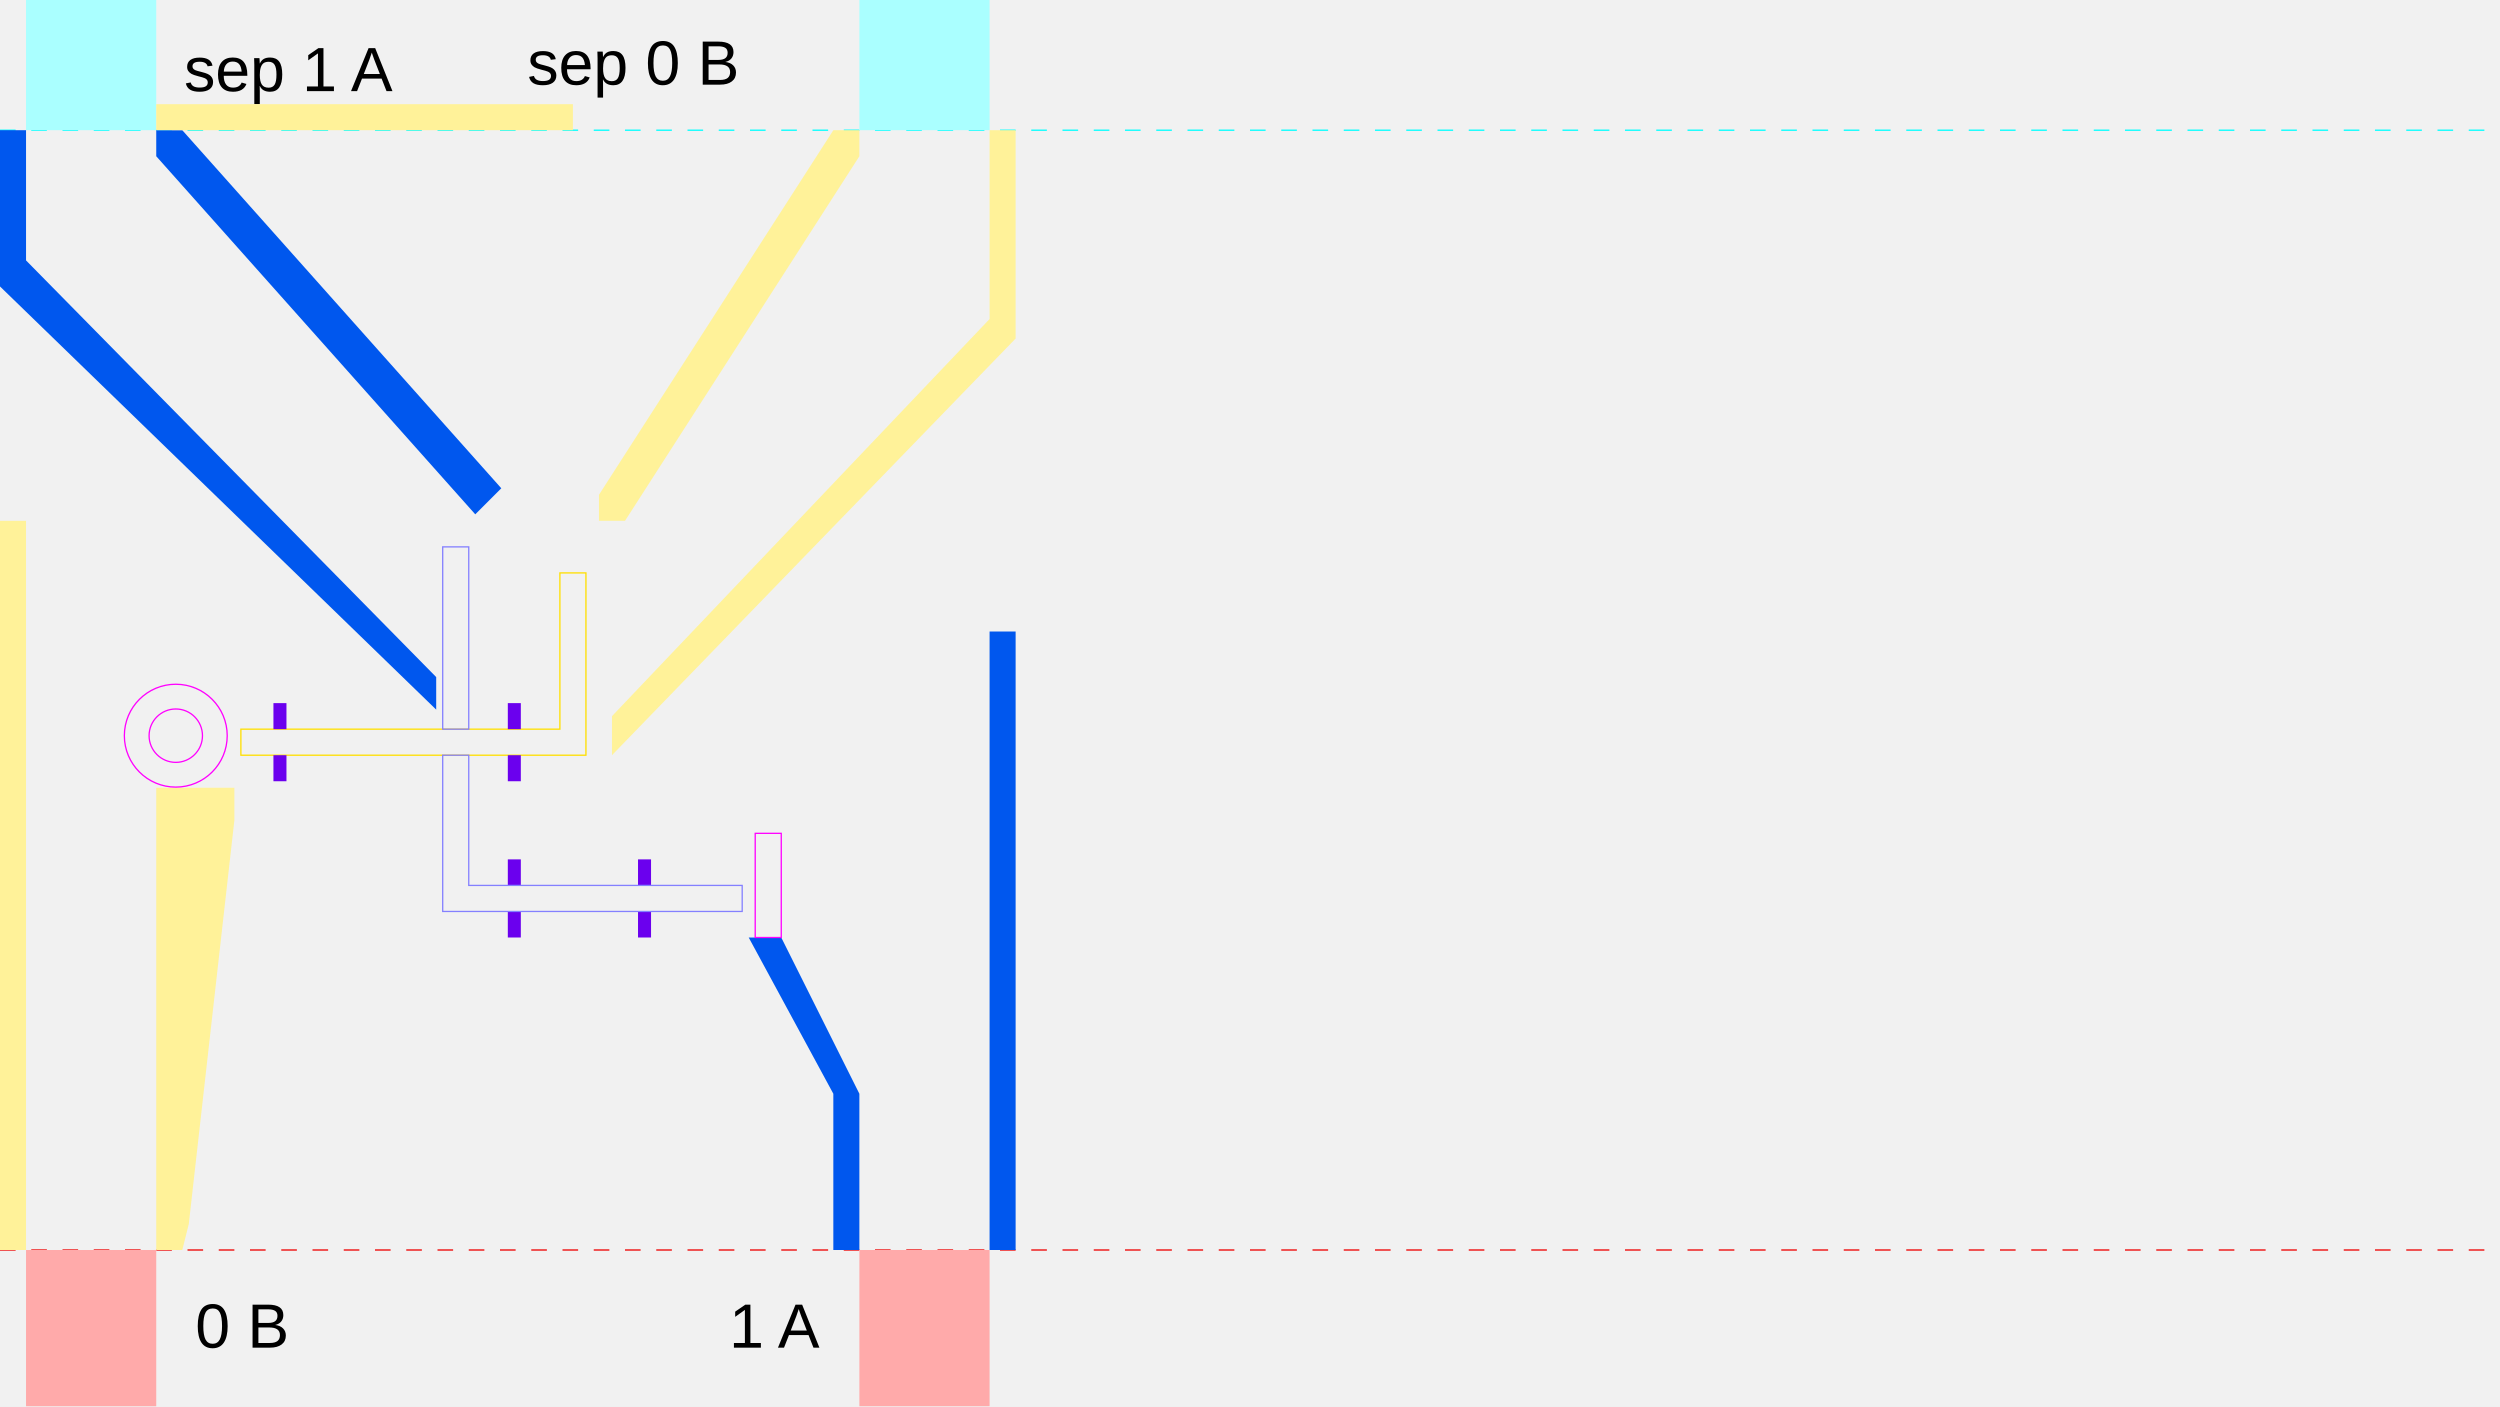
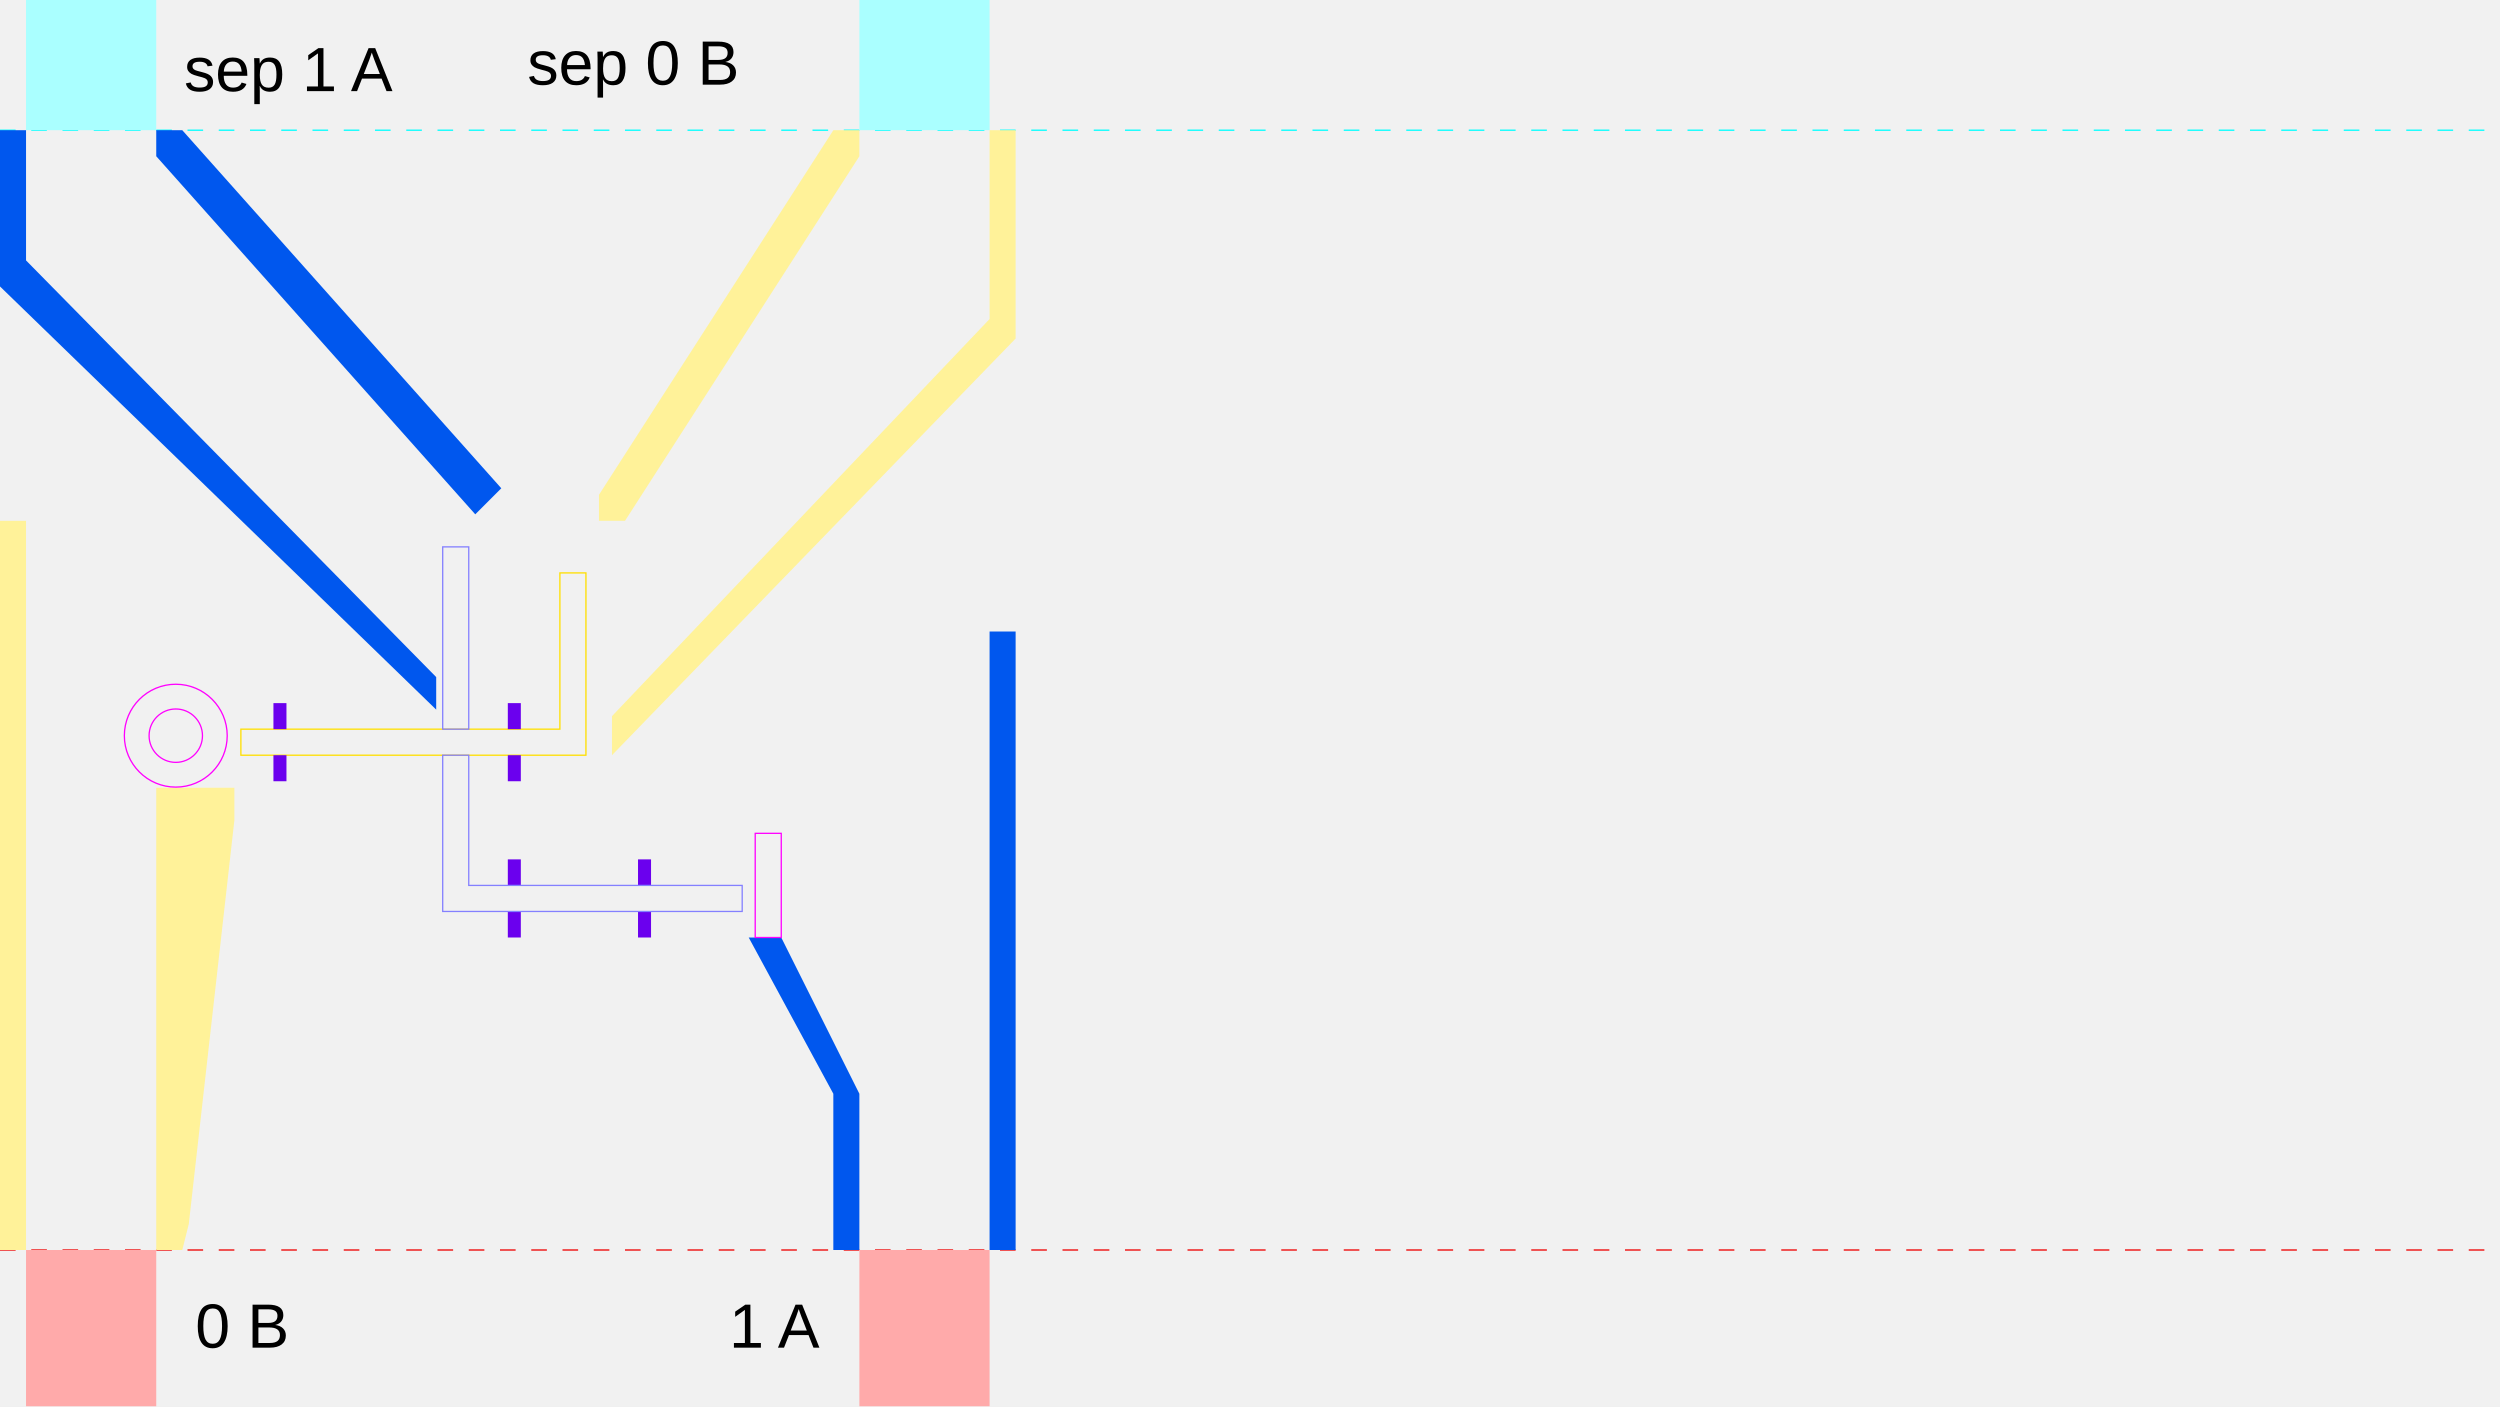
<svg xmlns="http://www.w3.org/2000/svg" id="Layer_1" version="1.1" viewBox="0 0 1920 1080">
  <g opacity=".05">
    <rect width="1920" height="1080" fill="#fff" />
  </g>
  <line y1="960" x2="1920" y2="960" fill="none" stroke="#e00" stroke-dasharray="12" stroke-miterlimit="10" />
  <line y1="100" x2="1920" y2="100" fill="none" stroke="aqua" stroke-dasharray="12" stroke-miterlimit="10" />
  <rect x="660" width="100" height="100" fill="#aff" />
  <rect x="660" y="960" width="100" height="120" fill="#faa" />
  <g isolation="isolate">
    <g isolation="isolate">
-       <text transform="translate(405 65)" font-family="ArialMT, Arial" font-size="48" isolation="isolate">
-         <tspan x="0" y="0">sep 0 B</tspan>
-       </text>
+       <g isolation="isolate">
+         <text transform="translate(405 65)" font-family="ArialMT, Arial" font-size="48" isolation="isolate">
+           <tspan x="0" y="0">sep 0 B</tspan>
+         </text>
+       </g>
    </g>
  </g>
  <g isolation="isolate">
    <g isolation="isolate">
-       <text transform="translate(560.0001 1035)" font-family="ArialMT, Arial" font-size="48" isolation="isolate">
-         <tspan x="0" y="0">1 A</tspan>
-       </text>
+       <g isolation="isolate">
+         <text transform="translate(560.0001 1035)" font-family="ArialMT, Arial" font-size="48" isolation="isolate">
+           <tspan x="0" y="0">1 A</tspan>
+         </text>
+       </g>
    </g>
  </g>
  <rect x="20" y="960" width="100" height="120" fill="#faa" />
  <g isolation="isolate">
    <g isolation="isolate">
-       <text transform="translate(150.0001 1035)" font-family="ArialMT, Arial" font-size="48" isolation="isolate">
-         <tspan x="0" y="0">0 B</tspan>
-       </text>
+       <g isolation="isolate">
+         <text transform="translate(150.0001 1035)" font-family="ArialMT, Arial" font-size="48" isolation="isolate">
+           <tspan x="0" y="0">0 B</tspan>
+         </text>
+       </g>
    </g>
  </g>
  <rect x="20" width="100" height="100" fill="#aff" />
  <g isolation="isolate">
    <g isolation="isolate">
-       <text transform="translate(141.378 70)" font-family="ArialMT, Arial" font-size="48" isolation="isolate">
-         <tspan x="0" y="0">sep 1 A</tspan>
-       </text>
+       <g isolation="isolate">
+         <text transform="translate(141.378 70)" font-family="ArialMT, Arial" font-size="48" isolation="isolate">
+           <tspan x="0" y="0">sep 1 A</tspan>
+         </text>
+       </g>
    </g>
  </g>
  <polygon points="20 100 20 200 335 520 335 545 0 220 0 100 20 100" fill="#0057ee" />
  <rect x="760" y="485" width="20" height="475" fill="#0057ee" />
  <polygon points="600 720 575 720 640 840 640 960 660 960 660 840 600 720" fill="#0057ee" />
  <polygon points="120 605 120 960 140 960 145 940 180 630 180 605 120 605" fill="#fff299" />
  <polygon points="760 100 760 245 470 550 470 580 780 260 780 100 760 100" fill="#fff299" />
  <rect y="400" width="20" height="560" fill="#fff299" />
  <polygon points="450 580 185 580 185 560 430 560 430 440 450 440 450 580" fill="none" stroke="#ffdf00" stroke-miterlimit="10" />
  <rect x="210" y="580" width="10" height="20" fill="#6b00ee" />
  <rect x="390" y="580" width="10" height="20" fill="#6b00ee" />
  <rect x="210" y="540" width="10" height="20" fill="#6b00ee" />
  <rect x="390" y="540" width="10" height="20" fill="#6b00ee" />
  <rect x="490" y="700" width="10" height="20" fill="#6b00ee" />
  <rect x="490" y="660" width="10" height="20" fill="#6b00ee" />
  <rect x="390" y="700" width="10" height="20" fill="#6b00ee" />
  <rect x="390" y="660" width="10" height="20" fill="#6b00ee" />
  <path d="M360,560h-20v-140h20v140ZM340,700h230v-20h-210v-100h-20v120Z" fill="none" stroke="#8480ff" stroke-miterlimit="10" />
  <polygon points="120 100 120 120 365 395 385 375 140 100 120 100" fill="#0057ee" />
  <polygon points="640 100 460 380 460 400 480 400 660 120 660 100 640 100" fill="#fff299" />
  <rect x="580" y="640" width="20" height="80" fill="none" stroke="#f0f" stroke-miterlimit="10" />
  <path d="M135,526c21.505,0,39,17.495,39,39s-17.495,39-39,39-39-17.495-39-39,17.495-39,39-39M135,586c11.579,0,21-9.421,21-21s-9.421-21-21-21-21,9.421-21,21,9.421,21,21,21M135,525c-22.091,0-40,17.909-40,40s17.909,40,40,40,40-17.909,40-40-17.909-40-40-40h0ZM135,585c-11.046,0-20-8.954-20-20s8.954-20,20-20,20,8.954,20,20-8.954,20-20,20h0Z" fill="#f0f" />
-   <rect x="120" y="80" width="320" height="20" fill="#fff299" />
</svg>
